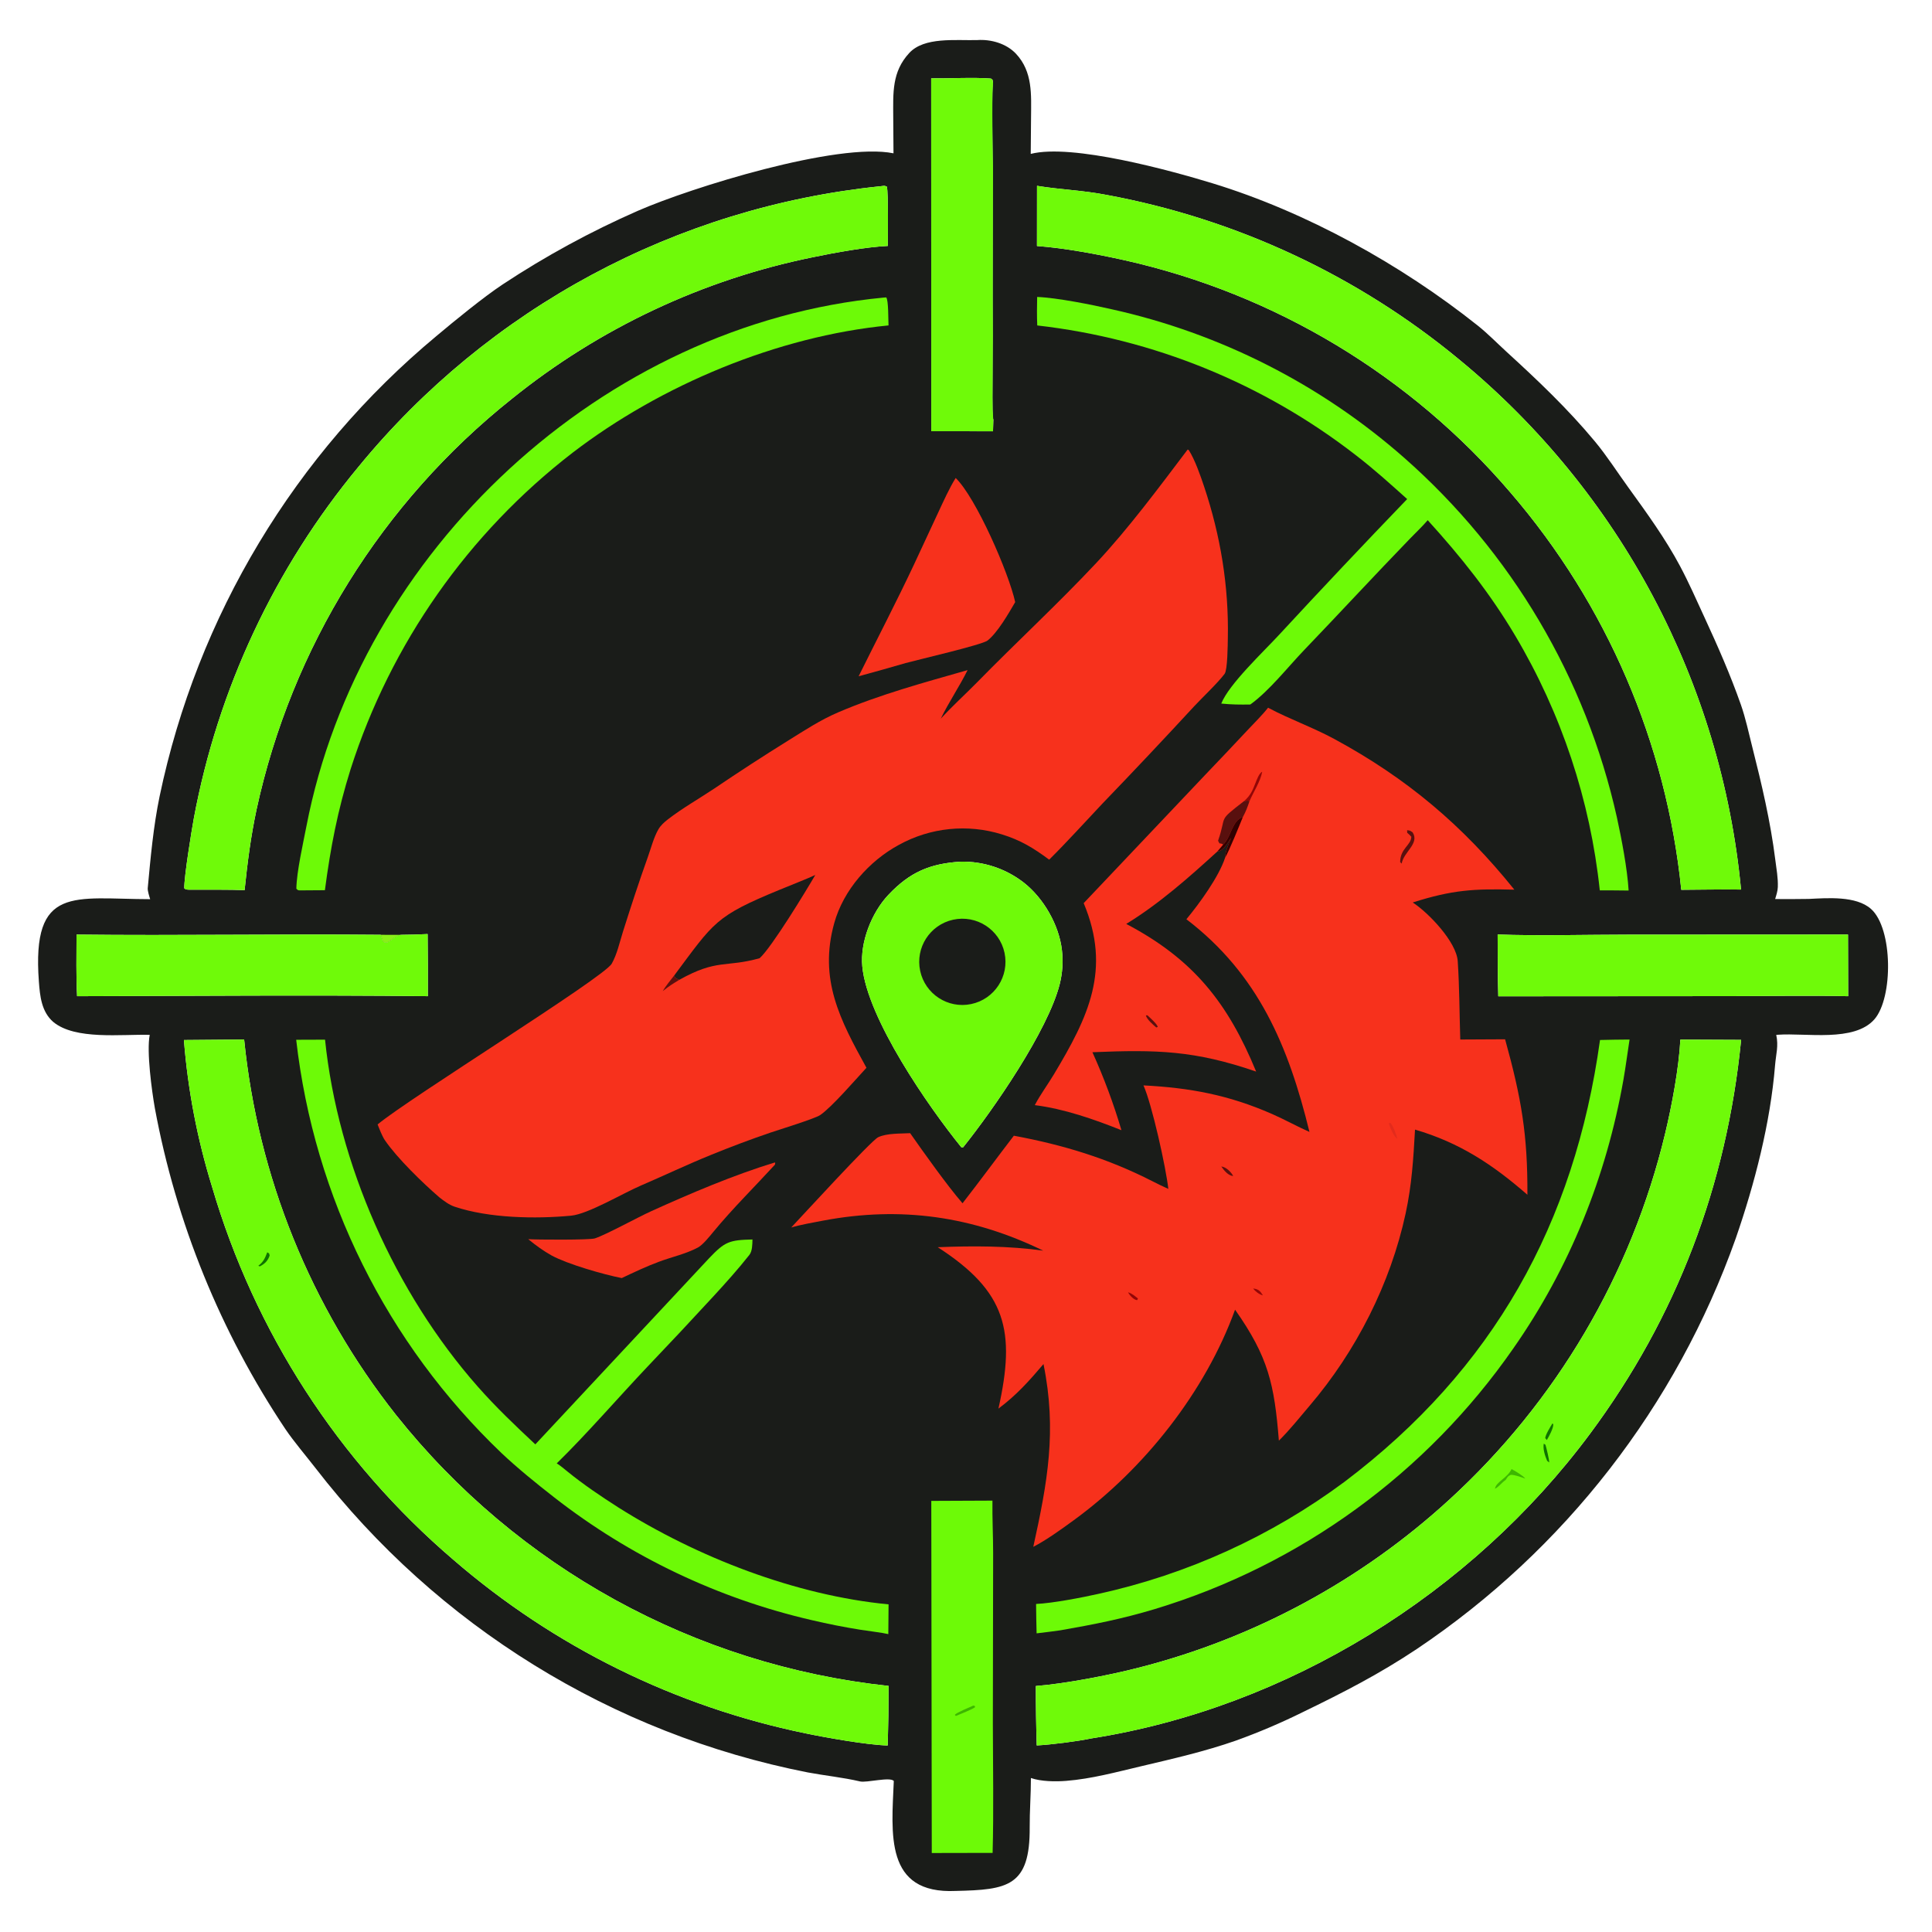
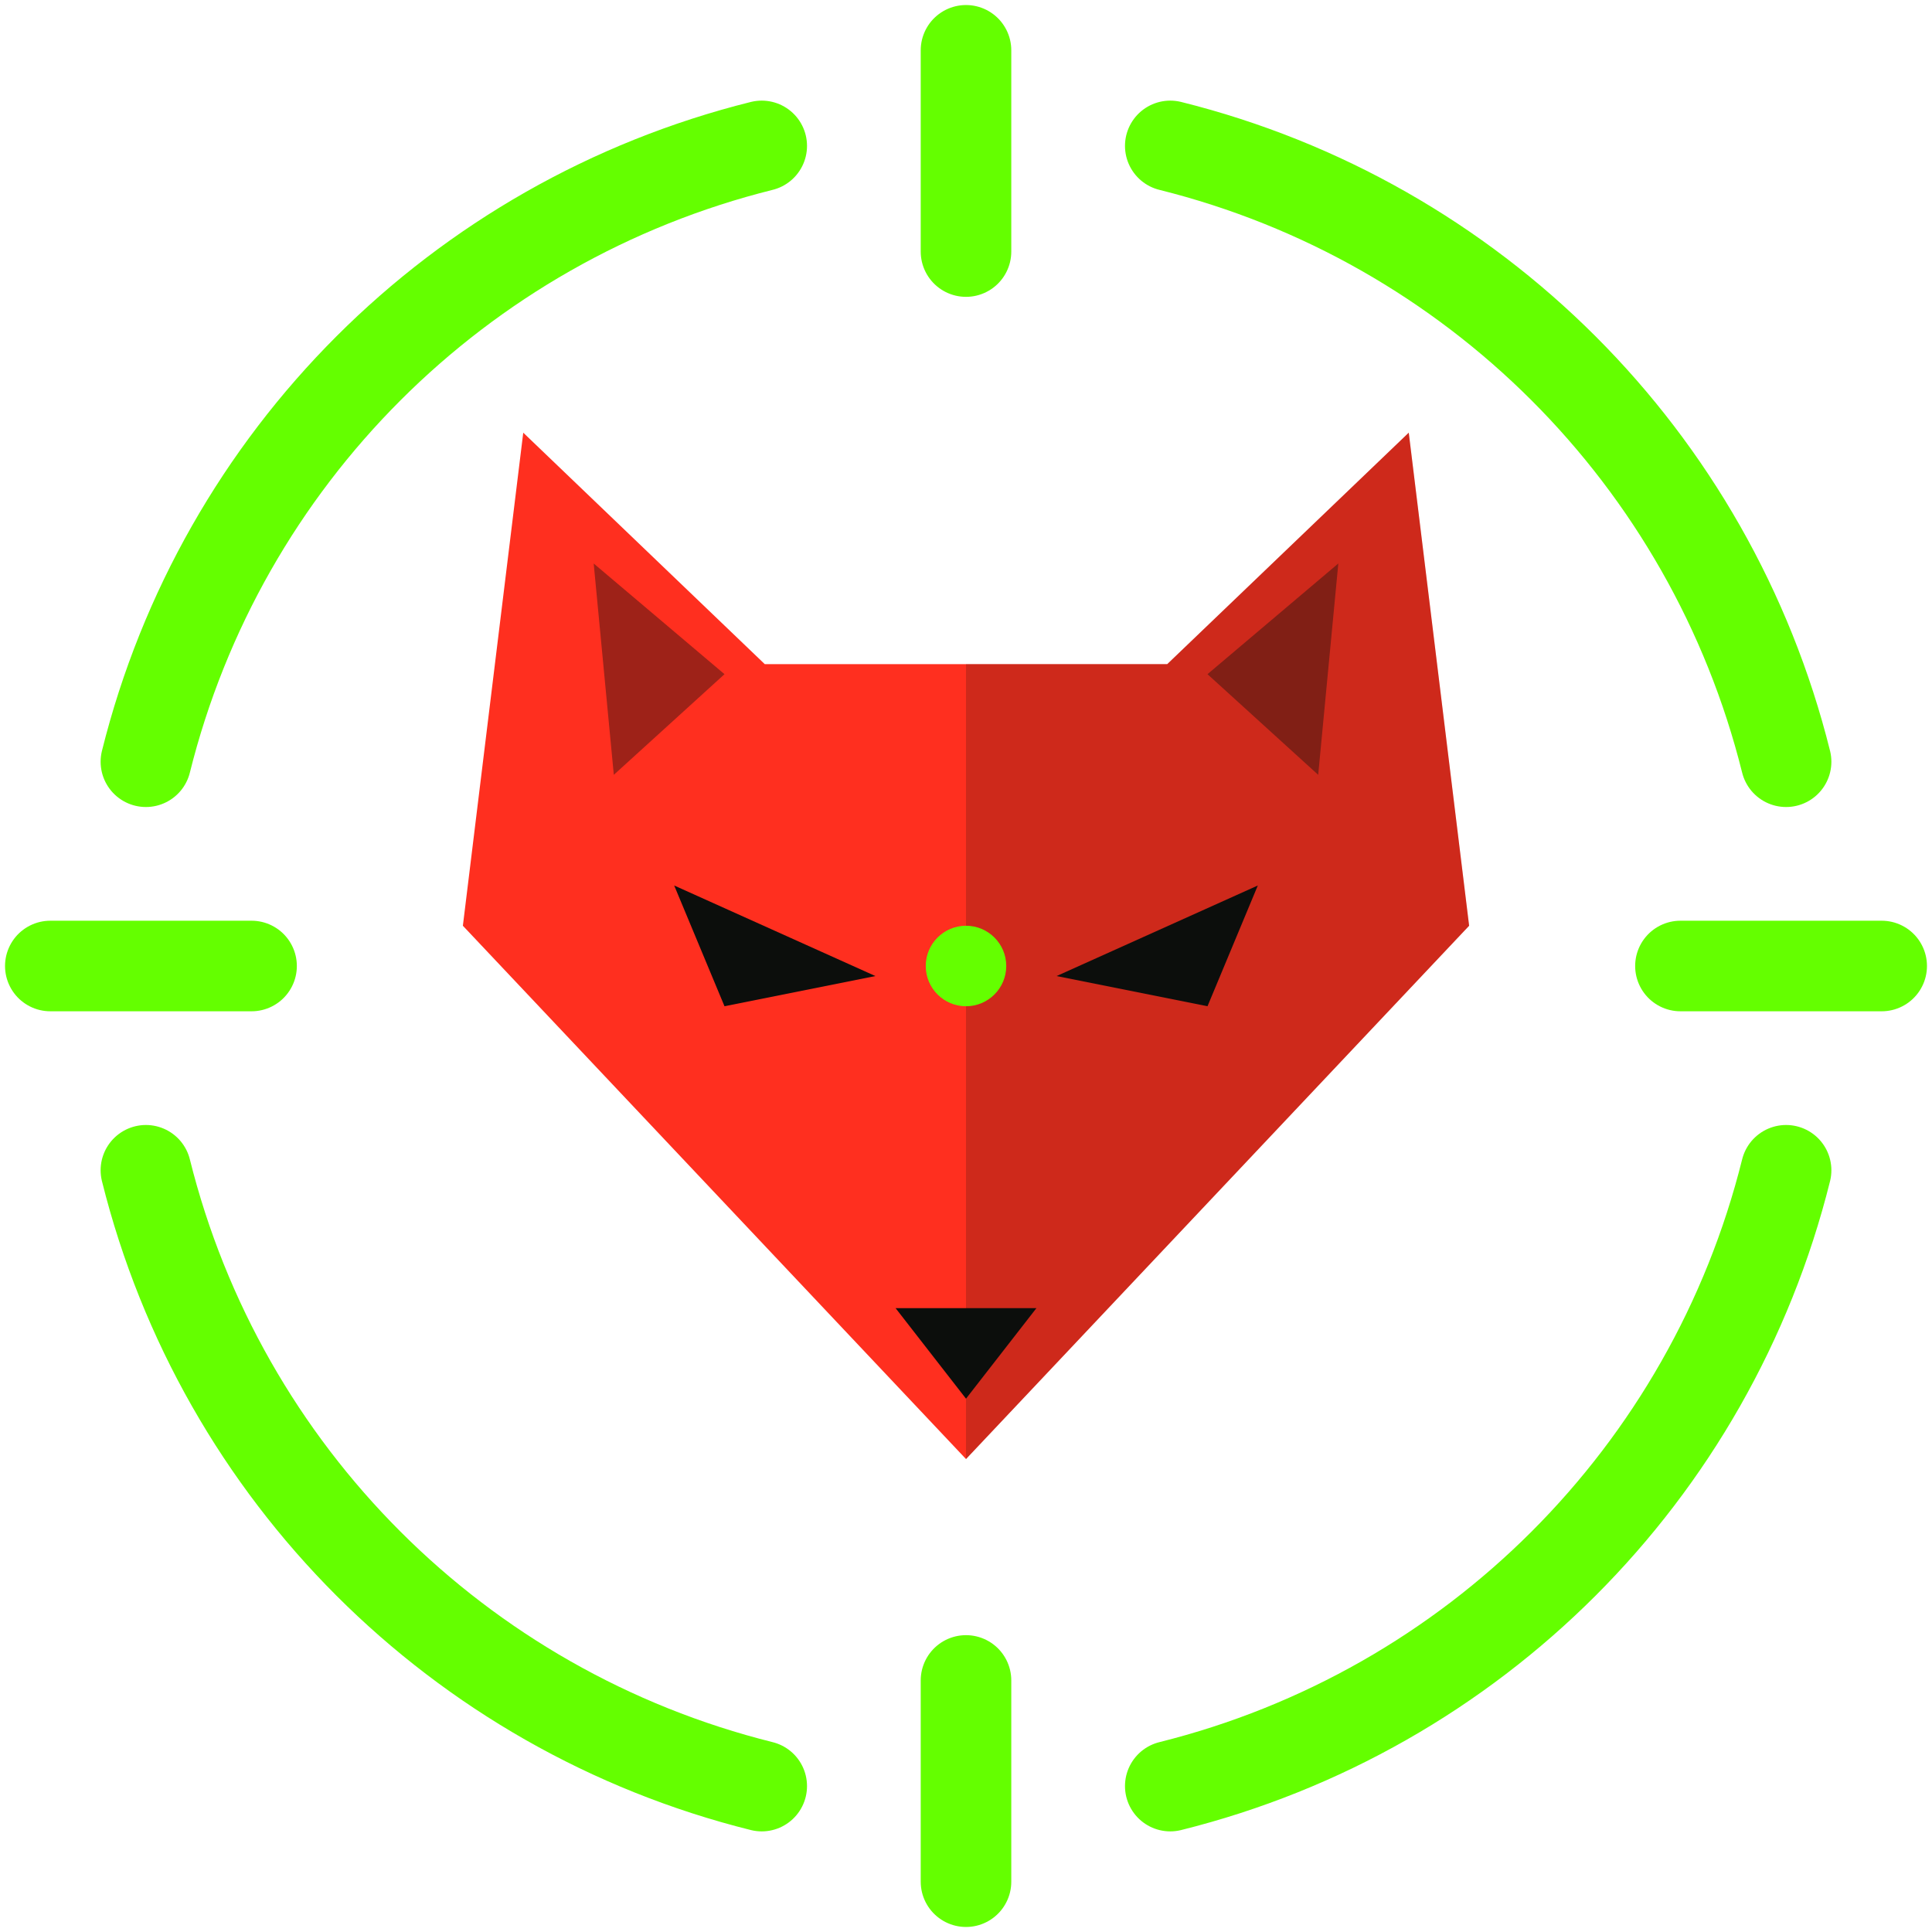
- <svg xmlns="http://www.w3.org/2000/svg" id="svg" version="1.1" viewBox="0 0 300 300" width="300" height="300">
-   <svg>
-     <defs>
-       <clipPath id="clip-1">
-         <rect x="0" y="0" transform="scale(0.14648,0.14648)" width="2048" height="2048" fill="none" />
-       </clipPath>
-     </defs>
-     <g clip-path="url(#clip-1)" fill="none" fill-rule="nonzero" stroke="none" stroke-width="1" stroke-linecap="butt" stroke-linejoin="miter" stroke-miterlimit="10" stroke-dasharray="" stroke-dashoffset="0" font-family="none" font-weight="none" font-size="none" text-anchor="none" style="mix-blend-mode: normal">
-       <path d="M151.737,6.223c2.142,-0.152 4.544,0.536 6.035,2.134c2.607,2.792 2.353,6.347 2.328,9.899l-0.048,5.641c6.413,-1.635 21.768,2.59 28.223,4.564c14.566,4.454 29.275,12.607 41.177,22.086c1.576,1.256 3.001,2.727 4.49,4.087c4.846,4.426 9.504,8.847 13.707,13.903c1.852,2.227 3.48,4.782 5.183,7.134c2.843,3.932 5.785,7.98 8.064,12.27c1.377,2.591 2.539,5.245 3.766,7.904c2.058,4.454 4.024,8.922 5.653,13.556c0.749,2.13 1.219,4.385 1.774,6.575c1.468,5.794 2.832,11.576 3.576,17.511c0.174,1.389 0.45,2.86 0.394,4.26c-0.025,0.632 -0.233,1.254 -0.416,1.855c1.734,0.004 3.486,0.021 5.251,-0.018c2.845,-0.132 7.312,-0.511 9.636,1.556c3.415,3.04 3.45,13.787 0.529,17.136c-3.13,3.586 -10.632,2.084 -14.972,2.398l-0.272,0.021c0.378,1.762 -0.041,2.96 -0.185,4.73c-0.729,8.962 -3.163,18.384 -6.107,26.878c-9.229,26.005 -26.581,48.352 -49.491,63.734c-5.908,3.938 -11.426,6.763 -17.793,9.85c-3.359,1.66 -6.81,3.127 -10.337,4.396c-4.781,1.673 -9.817,2.827 -14.739,3.986c-3.825,0.901 -7.664,1.951 -11.602,2.263c-1.668,0.133 -3.895,0.107 -5.481,-0.442c0.007,2.459 -0.207,5.271 -0.189,7.635c0.073,9.229 -3.451,9.718 -11.48,9.899c-11.117,0.517 -9.961,-8.938 -9.623,-17.071c-0.555,-0.693 -4.216,0.306 -5.243,0.066c-2.667,-0.625 -5.446,-0.898 -8.11,-1.397c-30.366,-5.969 -57.532,-22.764 -76.444,-47.26c-1.413,-1.821 -3.413,-4.181 -4.665,-6.038c-10.082,-15.073 -16.984,-32.043 -20.285,-49.874c-0.471,-2.687 -1.299,-8.757 -0.792,-11.36c-4.406,-0.116 -11.561,0.826 -14.972,-1.997c-1.851,-1.598 -2.075,-4.059 -2.24,-6.27c-1.124,-15.073 5.458,-12.815 17.283,-12.799c-0.134,-0.394 -0.416,-1.323 -0.38,-1.709c0.439,-4.736 0.878,-9.604 1.842,-14.252c5.851,-28.007 21.01,-53.209 43.01,-71.503c2.746,-2.311 7.304,-6.035 10.256,-7.99c6.662,-4.403 13.688,-8.229 21,-11.437c8.219,-3.597 31.029,-10.695 39.693,-8.926c-0.023,-1.893 -0.036,-3.785 -0.04,-5.678c-0.01,-3.684 -0.23,-6.977 2.496,-9.909c2.328,-2.504 7.087,-1.918 10.544,-1.995zM160.849,261.804c-0.006,3.075 0.04,6.151 0.135,9.226c2.19,-0.113 6.316,-0.633 8.481,-1.09c30.467,-4.786 58.985,-22.49 77.404,-47.268c13.512,-18.177 21.255,-38.647 23.493,-61.2l-9.437,-0.042c-0.231,4.463 -1.318,10.225 -2.364,14.593c-5.246,21.869 -16.916,41.666 -33.511,56.843c-13.739,12.592 -30.39,21.576 -48.457,26.145c-4.352,1.115 -11.253,2.445 -15.744,2.793zM154.204,12.939c-0.12,-0.626 0.041,-0.45 -0.328,-0.74c-2.704,-0.214 -6.476,0.001 -9.283,-0.033l0.014,54.793l9.588,0.008l0.053,-1.833c-0.152,-1.39 -0.089,-5.385 -0.082,-6.927c0.028,-4.046 0.032,-8.092 0.012,-12.138l0.021,-20.132c-0.015,-3.891 -0.207,-9.2 0.006,-12.998zM149.555,178.151c4.685,-5.84 13.178,-18.12 14.999,-25.351c0.432,-1.721 0.548,-3.507 0.34,-5.271c-0.442,-3.89 -2.84,-8.053 -5.899,-10.461c-2.804,-2.189 -6.277,-3.344 -9.832,-3.269c-4.774,0.294 -7.899,1.635 -11.223,5.163c-2.614,2.774 -4.401,7.344 -4.041,11.108c0.773,8.089 10.255,21.76 15.371,28.072zM137.844,271.036c0.092,-3.081 0.138,-6.164 0.138,-9.246c-30.091,-3.231 -57.633,-18.381 -76.477,-42.063c-13.266,-16.787 -21.453,-37.02 -23.595,-58.31l-9.351,0.079c0.608,7.73 2.072,15.368 4.365,22.775c6.605,22.535 19.625,42.662 37.472,57.924c15.629,13.515 34.462,22.797 54.701,26.962c3.093,0.646 9.589,1.808 12.747,1.878zM232.654,154.705l35.959,-0.025c5.979,0.003 12.444,-0.135 18.371,0.012l-0.028,-9.579l-34.072,0.017c-6.344,0.002 -14.08,0.21 -20.329,-0.022c0.029,3.124 -0.007,6.495 0.1,9.598zM11.884,145.121c-0.001,3.054 -0.082,6.553 0.089,9.569c18.027,-0.042 36.469,-0.202 54.463,-0.003c0.013,-3.217 0.002,-6.432 -0.035,-9.647c-1.419,0.08 -2.733,0.104 -4.15,0.12c-0.791,0.142 -1.325,0.744 -2.07,1.162c-0.563,0.005 -0.318,0.086 -0.766,-0.23c-0.093,-0.342 -0.181,-0.604 -0.295,-0.937c-15.729,-0.152 -31.53,0.152 -47.236,-0.034zM270.349,138.127c-3.057,-32.115 -18.766,-61.695 -43.661,-82.212c-15.79,-13.082 -34.661,-21.91 -54.823,-25.643c-3.763,-0.736 -7.318,-0.832 -10.837,-1.416l-0.007,9.345c4.269,0.317 9.431,1.277 13.607,2.211c23.367,5.236 44.407,17.91 59.958,36.121c14.921,17.355 24.164,38.866 26.483,61.635c3.032,-0.015 6.262,-0.082 9.281,-0.04zM30.359,138.155c2.448,0.012 5.199,-0.035 7.622,0.066c0.451,-4.324 0.948,-8.24 1.853,-12.509c5.466,-25.186 19.463,-47.711 39.623,-63.766c13.607,-10.983 29.657,-18.532 46.794,-22.011c3.266,-0.682 8.256,-1.594 11.61,-1.747c0,-1.442 0.093,-8.179 -0.148,-9.205c-0.465,-0.198 -0.378,-0.124 -0.952,-0.067c-31.721,3.239 -60.872,18.899 -81.087,43.558c-13.031,15.726 -21.834,34.518 -25.576,54.596c-0.344,1.865 -1.51,9.051 -1.486,10.861c0.269,0.274 0.75,0.216 1.215,0.223c0.177,0.002 0.354,0.002 0.531,0z" fill="#1a1c19" />
-       <path d="M196.906,109.888l0.167,0.091c3.053,1.633 6.812,2.983 10.066,4.742c11.312,6.113 19.998,13.459 28.011,23.427c-6.292,-0.171 -9.659,0.041 -15.781,1.988c2.477,1.612 6.788,6.133 6.987,9.109c0.265,3.939 0.268,8.212 0.394,12.171l6.962,-0.035c2.53,9.144 3.507,14.799 3.464,24.142c-5.367,-4.679 -10.504,-8.086 -17.452,-10.119c-0.258,4.564 -0.494,8.556 -1.459,13.027c-2.35,10.885 -7.689,21.394 -14.911,29.854c-1.523,1.786 -3.086,3.769 -4.77,5.418c-0.702,-8.745 -1.625,-12.989 -6.804,-20.335c-4.641,12.785 -14.115,24.728 -25.062,32.703c-1.888,1.375 -4.214,3.062 -6.27,4.121c2.203,-10.003 3.688,-18.035 1.585,-28.381c-2.225,2.619 -4.206,4.84 -6.996,6.916c2.695,-12.072 1.245,-18.17 -9.429,-25.062c5.479,-0.214 10.93,-0.22 16.381,0.535c-10.964,-5.333 -22.068,-6.936 -34.114,-4.674c-1.509,0.283 -3.568,0.647 -5.013,1.077c1.475,-1.557 12.407,-13.5 13.498,-14.014c1.363,-0.645 3.465,-0.545 4.968,-0.631c2.032,2.908 5.753,8.139 8.132,10.888c2.717,-3.486 5.287,-7 7.97,-10.494c7.654,1.424 14.55,3.513 21.486,7.053c0.817,0.417 1.661,0.834 2.499,1.203c-0.344,-3.227 -2.543,-13.148 -3.857,-16.069c7.264,0.376 13.23,1.488 19.956,4.436c1.983,0.867 3.942,1.966 5.818,2.788c-3.239,-13.25 -7.91,-24.47 -19.109,-33.024c2.017,-2.43 5.036,-6.581 6.009,-9.552c-0.059,-0.662 0.64,-2.427 0.938,-3.082c-0.56,0.789 -1.157,2.002 -2.15,2.125c-4.377,3.993 -9.053,8.135 -14.137,11.236c10.406,5.468 15.771,12.237 20.172,22.929c-9.555,-3.287 -15.41,-3.423 -25.424,-3.006c1.777,3.929 3.283,7.973 4.506,12.108c-4.225,-1.685 -8.914,-3.327 -13.455,-3.892l0.063,-0.12c0.813,-1.529 1.982,-3.125 2.887,-4.633c5.354,-8.924 8.972,-16.283 4.642,-26.613l18.792,-19.837c2.209,-2.306 4.405,-4.624 6.586,-6.956c0.958,-1.023 2.416,-2.473 3.252,-3.551z" fill="#f7311c" />
-       <path d="M193.188,124.384c0.431,-0.054 0.464,-0.111 0.844,-0.004c-0.363,1.046 -0.53,1.526 -1.044,2.498c-1.649,0.45 -1.834,3.127 -3.05,4.269c-0.649,-0.415 -0.445,0.154 -0.797,-0.602c1.427,-4.09 -0.19,-2.873 4.047,-6.161z" fill="#59100e" />
-       <path d="M189.938,131.147c1.216,-1.142 1.4,-3.819 3.05,-4.269c-0.555,1.361 -2.109,5.207 -2.754,6.303c-0.059,-0.662 0.64,-2.427 0.938,-3.082c-0.56,0.789 -1.157,2.002 -2.15,2.125z" fill="#310000" />
-       <path d="M193.188,124.384c0.981,-0.865 1.28,-1.576 1.748,-2.762c0.188,-0.477 0.59,-1.607 1.055,-1.775c-0.255,1.471 -1.351,3.109 -1.958,4.533c-0.379,-0.107 -0.413,-0.05 -0.844,0.004z" fill="#920606" />
-       <path d="M218.495,128.912c0.492,0.059 0.457,0.058 0.864,0.346c1.093,1.738 -1.399,3.021 -1.708,4.839l-0.236,-0.23c0.013,-2.127 1.699,-2.6 1.734,-3.94c-0.193,-0.231 -0.406,-0.419 -0.639,-0.609z" fill="#59100e" />
-       <path d="M177.938,157.666l0.242,-0.006c0.429,0.423 1.493,1.332 1.598,1.802l-0.234,0.082c-0.457,-0.379 -1.525,-1.315 -1.605,-1.878z" fill="#59100e" />
-       <path d="M215.651,174.434l0.268,-0.069c0.444,0.562 0.91,1.783 1.053,2.481c-0.519,-0.33 -1.165,-1.813 -1.321,-2.413z" fill="#e32b1c" />
-       <path d="M189.642,181.129c0.738,0.085 1.516,0.841 1.85,1.482c-0.772,-0.048 -1.44,-0.876 -1.85,-1.482z" fill="#59100e" />
-       <path d="M175.175,200.67c0.609,0.183 1.021,0.564 1.522,0.958l-0.111,0.242c-0.461,0.051 -1.248,-0.782 -1.411,-1.2z" fill="#920606" />
-       <path d="M194.578,200.082c0.813,0.063 1.125,0.4 1.523,1.056c-0.574,-0.127 -1.156,-0.601 -1.523,-1.056z" fill="#920606" />
-       <path d="M184.418,69.805l0.173,0.082c0.939,1.461 1.815,3.961 2.379,5.652c2.559,7.661 3.847,15.48 3.688,23.557c-0.019,1.019 -0.04,4.915 -0.495,5.529c-1.022,1.378 -3.457,3.68 -4.69,5.001c-4.699,5.093 -9.453,10.136 -14.262,15.127c-2.663,2.819 -5.556,6.025 -8.295,8.735c-2.439,-1.805 -4.408,-3.017 -7.342,-3.924c-5.323,-1.657 -11.093,-1.073 -15.977,1.617c-4.653,2.514 -8.619,7.018 -10.052,12.144c-2.448,8.761 0.923,15.092 4.997,22.478c-1.67,1.809 -5.361,6.092 -7.177,7.34c-0.802,0.552 -6.427,2.291 -7.735,2.729c-3.095,1.059 -6.159,2.209 -9.187,3.445c-3.676,1.484 -7.371,3.249 -11.03,4.821c-2.677,1.15 -8.1,4.383 -10.731,4.632c-5.513,0.523 -12.754,0.396 -18.091,-1.396c-0.87,-0.291 -1.658,-0.898 -2.362,-1.446c-2.598,-2.24 -6.554,-6.082 -8.468,-8.88c-0.409,-0.598 -0.855,-1.753 -1.126,-2.445c4.936,-4.116 35.127,-22.8 36.354,-24.962c0.833,-1.468 1.224,-3.319 1.732,-4.931c1.23,-3.9 2.493,-7.764 3.869,-11.615c0.495,-1.385 0.912,-3.033 1.637,-4.304c0.352,-0.615 0.919,-1.125 1.475,-1.555c2.238,-1.734 4.832,-3.205 7.198,-4.782c3.807,-2.578 7.664,-5.082 11.568,-7.51c2.512,-1.562 4.929,-3.151 7.657,-4.321c6.485,-2.781 13.351,-4.633 20.121,-6.568c-1.228,2.486 -2.924,4.985 -4.161,7.538c1.779,-1.948 3.752,-3.723 5.605,-5.608c6.091,-6.225 12.58,-12.21 18.533,-18.562c5,-5.332 9.788,-11.792 14.194,-17.617z" fill="#f7311c" />
-       <path d="M104.67,151.5c6.253,-8.367 6.355,-9.205 16.415,-13.347c0.78,-0.321 4.797,-1.923 5.511,-2.287c-1.386,2.39 -6.761,11.241 -8.641,12.924c-5.277,1.484 -6.582,0.053 -12.475,3.359c-0.624,-0.302 -0.511,-0.136 -0.81,-0.649z" fill="#1a1c19" />
-       <path d="M104.67,151.5c0.299,0.513 0.186,0.347 0.81,0.649c-1.162,0.708 -1.473,0.895 -2.576,1.755c0.5,-0.839 1.162,-1.632 1.766,-2.404z" fill="#59100e" />
-       <path d="M260.925,161.43l9.437,0.042c-2.238,22.553 -9.981,43.022 -23.493,61.2c-18.419,24.778 -46.937,42.482 -77.404,47.268c-2.165,0.457 -6.292,0.977 -8.481,1.09c-0.095,-3.075 -0.141,-6.151 -0.135,-9.226c4.491,-0.349 11.392,-1.679 15.744,-2.793c18.067,-4.569 34.718,-13.553 48.457,-26.145c16.595,-15.177 28.266,-34.975 33.511,-56.843c1.046,-4.368 2.133,-10.129 2.364,-14.593z" fill-opacity="0.988" fill="#6dfa07" />
-       <path d="M234.713,228.122c0.45,0.214 1.874,1.078 2.133,1.472c-0.68,-0.224 -1.544,-0.576 -2.234,-0.584c-0.56,0.255 -0.409,0.221 -0.819,0.8c-0.664,0.46 -0.989,1.015 -1.646,1.365c0.084,-1.022 1.923,-1.67 2.566,-3.053z" fill="#3db601" />
-       <path d="M241.068,221.019l0.123,0.151c0.04,0.593 -0.691,1.919 -1.002,2.439l-0.25,-0.299c0.064,-0.584 0.807,-1.756 1.129,-2.291z" fill="#0f7101" />
-       <path d="M239.717,224.165l0.259,0.18c0.116,0.299 0.614,2.394 0.584,2.747l-0.325,-0.265c-0.33,-0.791 -0.677,-1.802 -0.519,-2.662z" fill="#0f7101" />
-       <path d="M28.559,161.496l9.351,-0.079c2.142,21.29 10.329,41.522 23.595,58.31c18.843,23.682 46.386,38.832 76.477,42.063c0,3.082 -0.046,6.166 -0.138,9.246c-3.159,-0.07 -9.654,-1.232 -12.747,-1.878c-20.238,-4.165 -39.071,-13.447 -54.701,-26.962c-17.847,-15.262 -30.867,-35.389 -37.472,-57.924c-2.293,-7.408 -3.757,-15.045 -4.365,-22.775z" fill-opacity="0.988" fill="#6dfa07" />
-       <path d="M41.501,194.457c0.37,0.237 0.25,0.076 0.369,0.501c-0.269,0.82 -0.766,1.293 -1.521,1.685l-0.239,-0.091c0.819,-0.639 1.035,-1.175 1.391,-2.095z" fill="#0f7101" />
-       <path d="M136.761,28.916c0.575,-0.057 0.488,-0.132 0.952,0.067c0.241,1.026 0.149,7.763 0.148,9.205c-3.354,0.153 -8.345,1.065 -11.61,1.747c-17.137,3.478 -33.187,11.028 -46.794,22.011c-20.16,16.055 -34.157,38.581 -39.623,63.766c-0.906,4.268 -1.403,8.185 -1.853,12.509c-2.423,-0.1 -5.174,-0.053 -7.622,-0.066c-0.177,0.001 -0.354,0.001 -0.531,-0c-0.465,-0.007 -0.946,0.05 -1.215,-0.223c-0.024,-1.81 1.142,-8.996 1.486,-10.861c3.742,-20.078 12.545,-38.869 25.576,-54.596c20.215,-24.66 49.366,-40.319 81.087,-43.558z" fill-opacity="0.988" fill="#6dfa07" />
-       <path d="M161.027,28.855c3.519,0.584 7.074,0.681 10.837,1.416c20.162,3.734 39.034,12.561 54.823,25.643c24.895,20.518 40.604,50.097 43.661,82.212c-3.019,-0.042 -6.249,0.025 -9.281,0.04c-2.319,-22.769 -11.562,-44.28 -26.483,-61.635c-15.551,-18.211 -36.59,-30.886 -59.958,-36.121c-4.176,-0.933 -9.338,-1.894 -13.607,-2.211z" fill-opacity="0.988" fill="#6dfa07" />
-       <path d="M149.162,133.801c3.555,-0.075 7.028,1.08 9.832,3.269c3.059,2.407 5.457,6.571 5.899,10.461c0.208,1.764 0.092,3.549 -0.34,5.271c-1.821,7.23 -10.314,19.51 -14.999,25.351l-0.286,-0.007c-5.116,-6.312 -14.598,-19.983 -15.371,-28.072c-0.36,-3.764 1.427,-8.334 4.041,-11.108c3.324,-3.527 6.449,-4.869 11.223,-5.163z" fill-opacity="0.988" fill="#6dfa07" />
-       <path d="M147.996,142.814c3.627,-0.797 7.21,1.51 7.986,5.142c0.775,3.633 -1.553,7.201 -5.19,7.956c-3.606,0.749 -7.14,-1.557 -7.909,-5.159c-0.769,-3.601 1.514,-7.148 5.112,-7.939z" fill="#1a1c19" />
-       <path d="M45.995,161.455l4.477,-0.016c1.998,19.339 10.877,39.293 23.679,53.832c2.85,3.237 5.833,6.07 8.975,9.009l26.971,-28.891c2.467,-2.594 3.126,-2.836 6.745,-2.924c-0.015,0.756 -0.019,1.811 -0.479,2.394c-1.721,2.184 -3.746,4.441 -5.624,6.478c-3.371,3.664 -6.776,7.296 -10.213,10.898c-4.426,4.673 -9.578,10.619 -14.075,14.994c0.555,0.344 1.179,0.876 1.696,1.296c2.513,2.038 5.14,3.804 7.864,5.547c12.234,7.72 27.475,13.66 41.966,15.053l-0.04,4.62c-1.062,-0.249 -3.157,-0.486 -4.327,-0.677c-2.531,-0.404 -5.047,-0.901 -7.543,-1.49c-14.575,-3.363 -28.237,-9.875 -40.028,-19.08c-2.675,-2.084 -5.703,-4.537 -8.163,-6.864c-17.811,-17.002 -29.094,-39.713 -31.883,-64.179z" fill="#6dfa07" />
-       <path d="M161.049,46.111c3.048,0.11 8.591,1.225 11.547,1.904c16.853,3.732 32.487,11.668 45.445,23.07c16.642,14.648 28.209,34.199 33.031,55.839c0.731,3.371 1.61,7.918 1.821,11.359c-1.477,-0.028 -3,-0.021 -4.479,-0.031c-1.477,-13.986 -5.962,-27.488 -13.15,-39.576c-3.936,-6.62 -8.414,-12.224 -13.569,-17.9c-0.813,0.951 -1.868,1.948 -2.748,2.859c-5.534,5.722 -10.941,11.574 -16.45,17.317c-2.546,2.655 -5.401,6.319 -8.35,8.443c-1.591,0.028 -2.921,0.015 -4.509,-0.145c1.176,-2.995 6.56,-8.057 8.959,-10.656c6.564,-7.101 13.2,-14.134 19.907,-21.099c-2.701,-2.42 -5.019,-4.531 -7.917,-6.771c-14.341,-11.148 -31.475,-18.133 -49.523,-20.188c-0.067,-1.551 -0.047,-2.879 -0.015,-4.426z" fill="#6dfa07" />
-       <path d="M248.451,161.489c1.512,-0.05 3.07,-0.05 4.586,-0.07c-0.328,2.093 -0.586,4.17 -0.955,6.264c-2.654,15.019 -8.338,29.187 -17.098,41.701c-13.466,19.38 -33.085,33.642 -55.673,40.474c-5.099,1.537 -9.454,2.382 -14.635,3.292c-1.235,0.174 -2.473,0.334 -3.712,0.476c-0.042,-1.522 -0.07,-3.044 -0.082,-4.564c2.568,-0.111 7.187,-1.006 9.699,-1.57c13.819,-3.034 26.839,-8.965 38.197,-17.401c23.112,-17.47 35.707,-40.077 39.672,-68.6z" fill="#6dfa07" />
-       <path d="M137.2,46.209l0.41,-0.027c0.366,0.394 0.314,3.542 0.359,4.349c-17.239,1.683 -35.323,9.246 -49.034,19.749c-16.221,12.505 -28.251,29.65 -34.494,49.156c-2.022,6.456 -3.108,12.135 -3.991,18.795l-3.55,0.025c-0.468,-0.006 -0.589,0.072 -0.882,-0.256c0.038,-2.6 1.052,-7.057 1.557,-9.671c8.264,-42.792 46.021,-77.969 89.625,-82.119z" fill="#6dfa07" />
-       <path d="M144.593,12.165c2.807,0.034 6.579,-0.181 9.283,0.033c0.369,0.29 0.208,0.114 0.328,0.74c-0.212,3.798 -0.021,9.107 -0.006,12.998l-0.021,20.132c0.021,4.046 0.016,8.092 -0.012,12.138c-0.007,1.541 -0.07,5.536 0.082,6.927l-0.053,1.833l-9.588,-0.008z" fill-opacity="0.988" fill="#6dfa07" />
-       <path d="M144.611,233.057l9.495,-0.041c-0.037,2.7 0.108,5.445 0.108,8.158l-0.044,26.477c0.012,6.538 0.141,13.578 -0.037,20.065l-9.448,0.019z" fill="#6dfa07" />
-       <path d="M151.118,264.848l0.237,0.038l0.054,0.207c-0.406,0.33 -2.339,1.093 -2.94,1.346l-0.092,-0.01l-0.105,-0.157c0.229,-0.334 2.309,-1.172 2.846,-1.424z" fill="#3db601" />
-       <path d="M232.554,145.108c6.249,0.232 13.985,0.024 20.329,0.022l34.072,-0.017l0.028,9.579c-5.927,-0.146 -12.391,-0.009 -18.371,-0.012l-35.959,0.025c-0.107,-3.103 -0.07,-6.473 -0.1,-9.598z" fill-opacity="0.988" fill="#6dfa07" />
-       <path d="M62.251,145.16c1.416,-0.016 2.731,-0.04 4.15,-0.12c0.037,3.215 0.049,6.431 0.035,9.647c-17.995,-0.199 -36.437,-0.04 -54.463,0.003c-0.171,-3.016 -0.09,-6.516 -0.089,-9.569c15.706,0.186 31.507,-0.118 47.236,0.034c0.114,0.333 0.202,0.595 0.295,0.937c0.448,0.315 0.203,0.235 0.766,0.23c0.746,-0.418 1.28,-1.02 2.07,-1.162z" fill-opacity="0.988" fill="#6dfa07" />
-       <path d="M148.397,74.221c3.16,3.067 8.229,14.679 9.243,19.275c-1.028,1.758 -2.717,4.724 -4.295,5.967c-0.853,0.673 -10.912,2.997 -12.71,3.496c-2.43,0.707 -4.867,1.391 -7.31,2.054c2.825,-5.702 5.939,-11.684 8.62,-17.398l3.741,-8.037c0.769,-1.647 1.75,-3.832 2.711,-5.356z" fill="#f7311c" />
-       <path d="M120.302,180.508l0.08,0.078l-0.055,0.267c-3.184,3.476 -6.538,6.772 -9.543,10.411c-0.582,0.703 -1.64,2.042 -2.426,2.459c-1.869,0.993 -4.058,1.458 -6.036,2.202c-2.008,0.743 -3.865,1.632 -5.777,2.534c-2.872,-0.561 -8.405,-2.161 -10.881,-3.502c-1.327,-0.743 -2.468,-1.579 -3.642,-2.539c1.294,0.091 9.542,0.144 10.354,-0.123c1.746,-0.571 6.635,-3.267 8.728,-4.214c6.138,-2.779 12.754,-5.6 19.197,-7.572z" fill="#f7311c" />
-       <path d="M154.204,12.939l0.168,-0.507c0.4,1.09 0.092,22.257 0.092,24.985l0.016,20.446c-0.019,2.38 0.064,4.668 -0.044,7.049l-0.189,0.221c-0.152,-1.39 -0.089,-5.385 -0.082,-6.927c0.028,-4.046 0.032,-8.092 0.012,-12.138l0.021,-20.132c-0.015,-3.891 -0.207,-9.2 0.006,-12.998z" fill="#151e19" />
-       <path d="M59.12,145.155l3.132,0.005c-0.791,0.142 -1.325,0.744 -2.07,1.162c-0.563,0.005 -0.318,0.086 -0.766,-0.23c-0.093,-0.342 -0.181,-0.604 -0.295,-0.937z" fill="#89f117" />
-     </g>
-   </svg>
+ <svg xmlns="http://www.w3.org/2000/svg" viewBox="64 64 384 384" width="384" height="384">
+   <g fill="none" stroke="#64FF00" stroke-width="18" stroke-linecap="round">
+     <path d="M419 296.6A168 168 0 0 1 296.6 419M215.4 419A168 168 0 0 1 93 296.6M93 215.4A168 168 0 0 1 215.4 93M296.6 93A168 168 0 0 1 419 215.4" />
+     <path d="M256 74v40M256 398v40M74 256h40M398 256h40" />
+   </g>
+   <path d="M168 150L216 196H296L344 150L356 248L256 354L156 248Z" fill="#FF2F1F" />
+   <path d="M256 196H296L344 150L356 248L256 354Z" fill="#0C0E0C" opacity=".2" />
+   <path d="M182 176L208 198L186 218Z M330 176L304 198L326 218Z" fill="#0C0E0C" opacity=".4" />
+   <path d="M198 240L238 258L208 264Z M314 240L274 258L304 264Z" fill="#0C0E0C" />
+   <path d="M242 324H270L256 342Z" fill="#0C0E0C" />
+   <circle cx="256" cy="256" r="8" fill="#64FF00" />
</svg>
